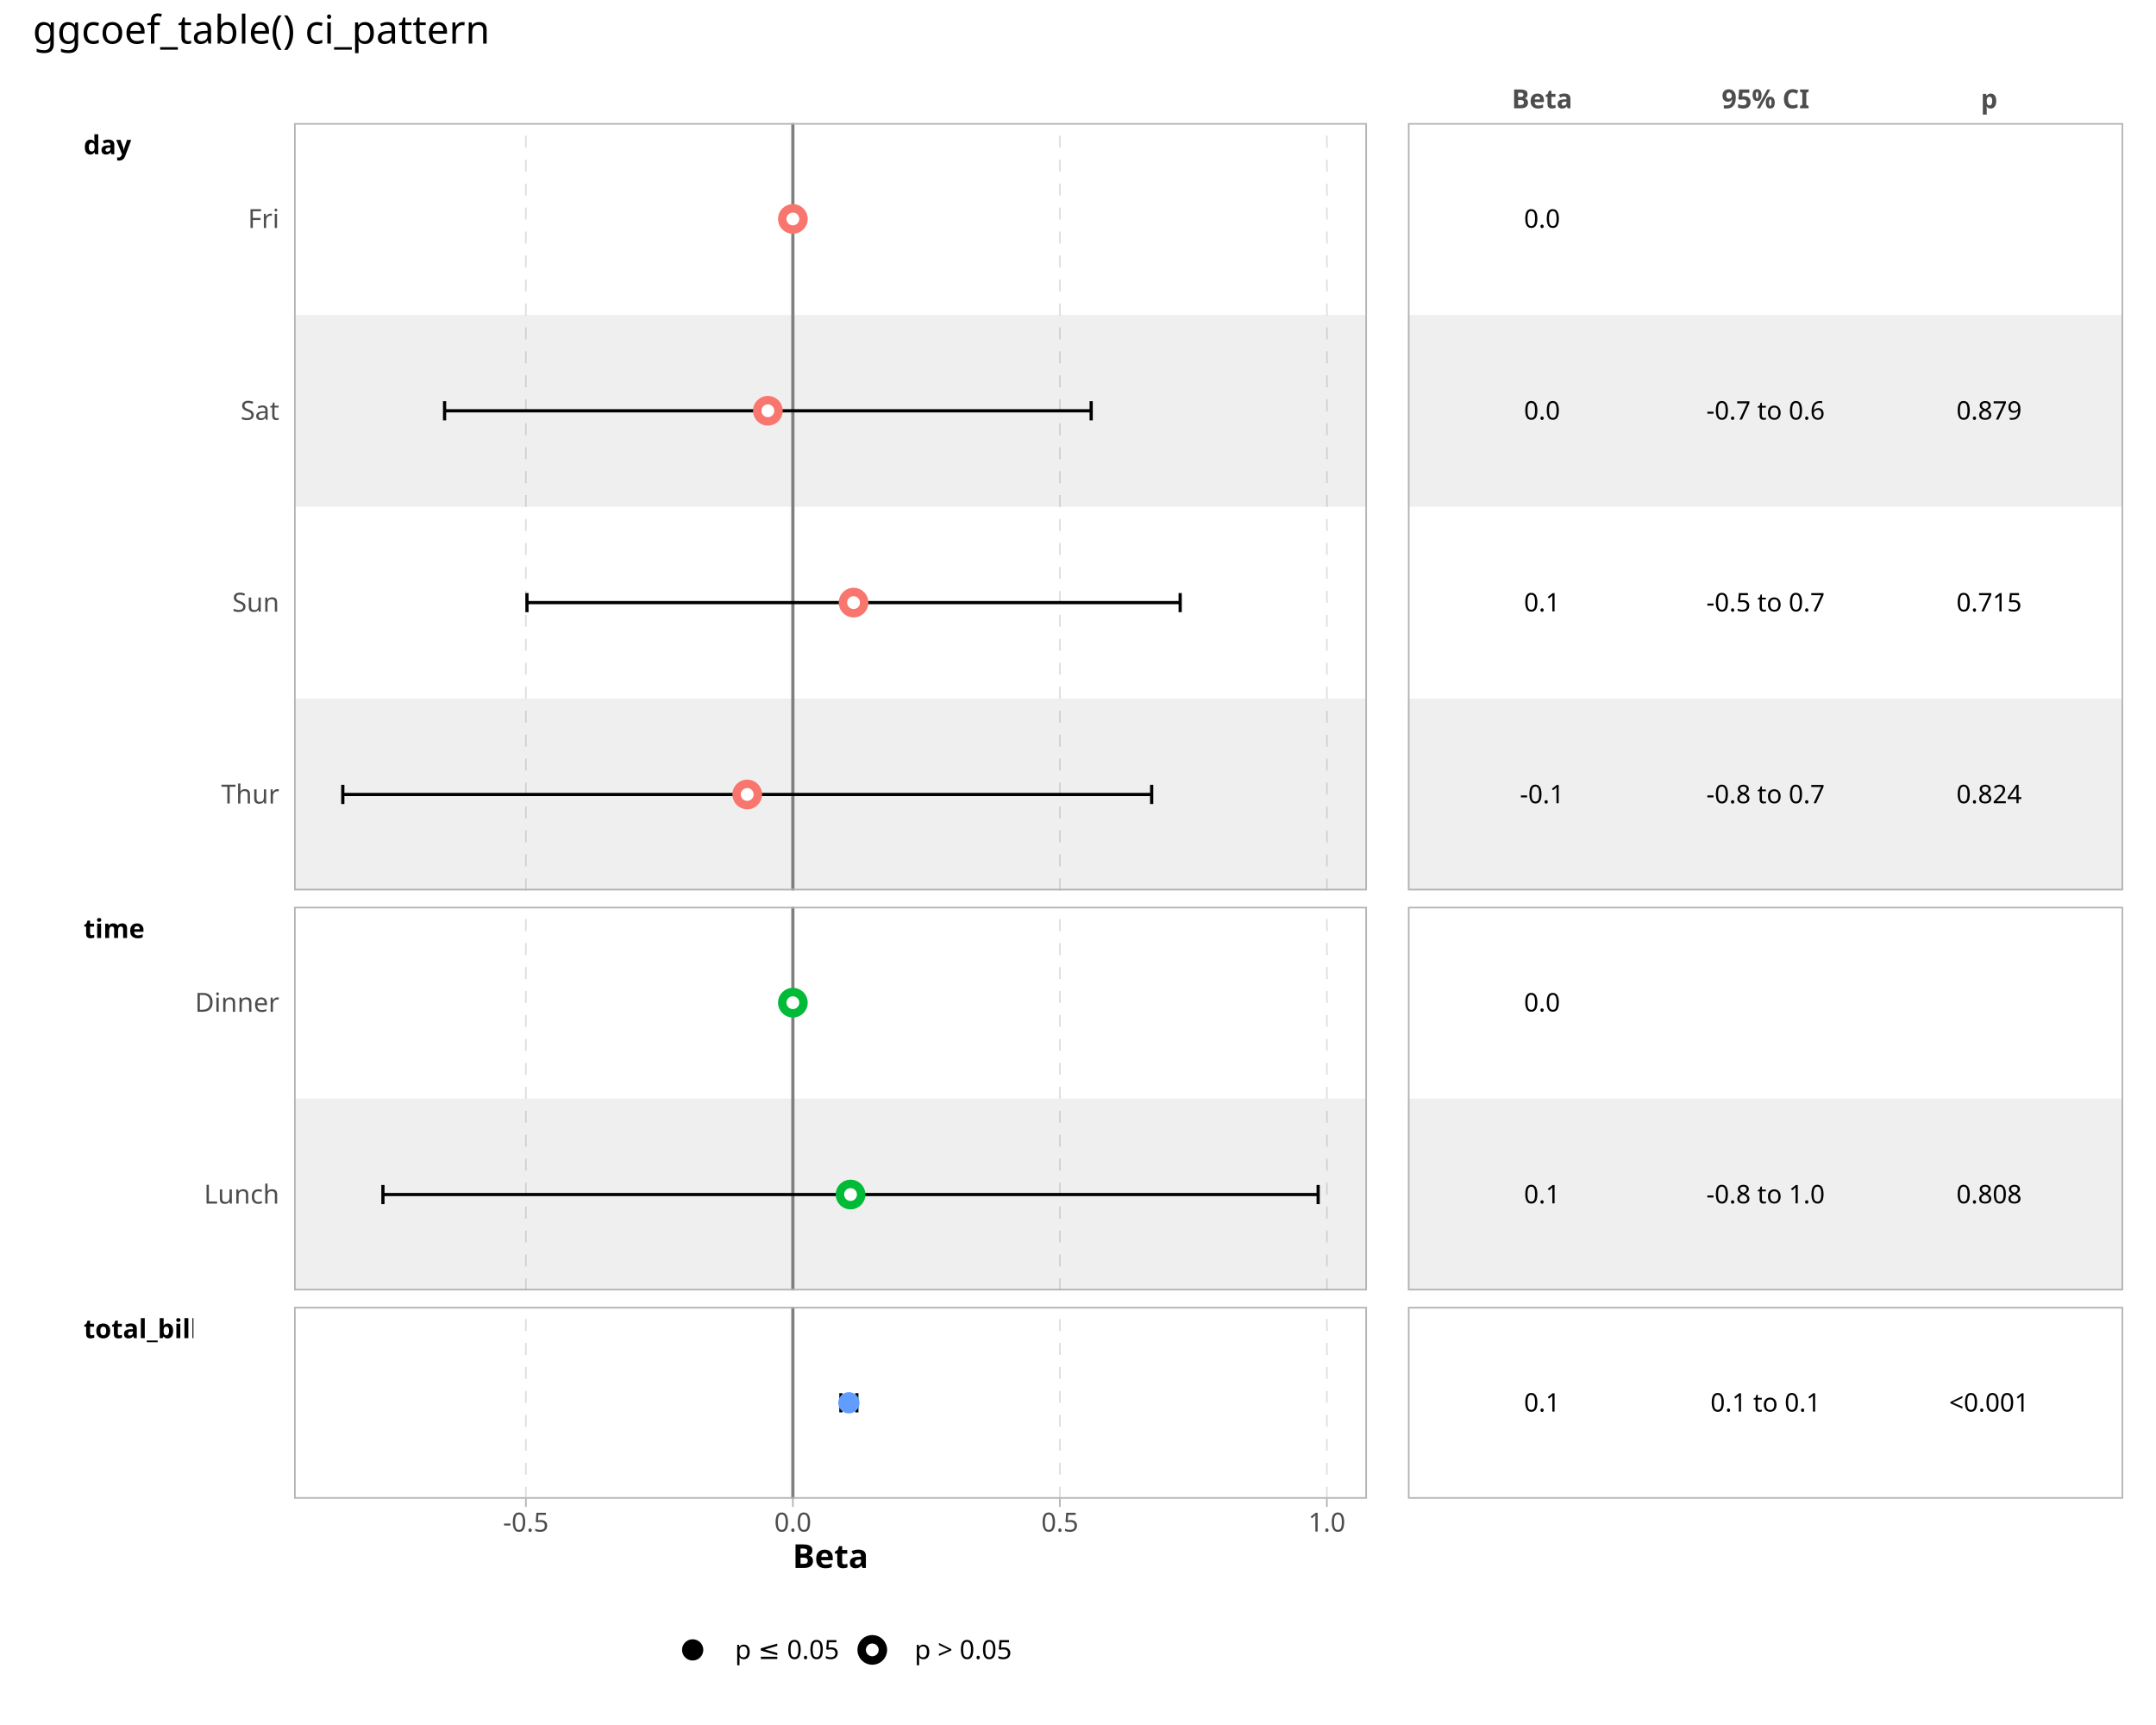
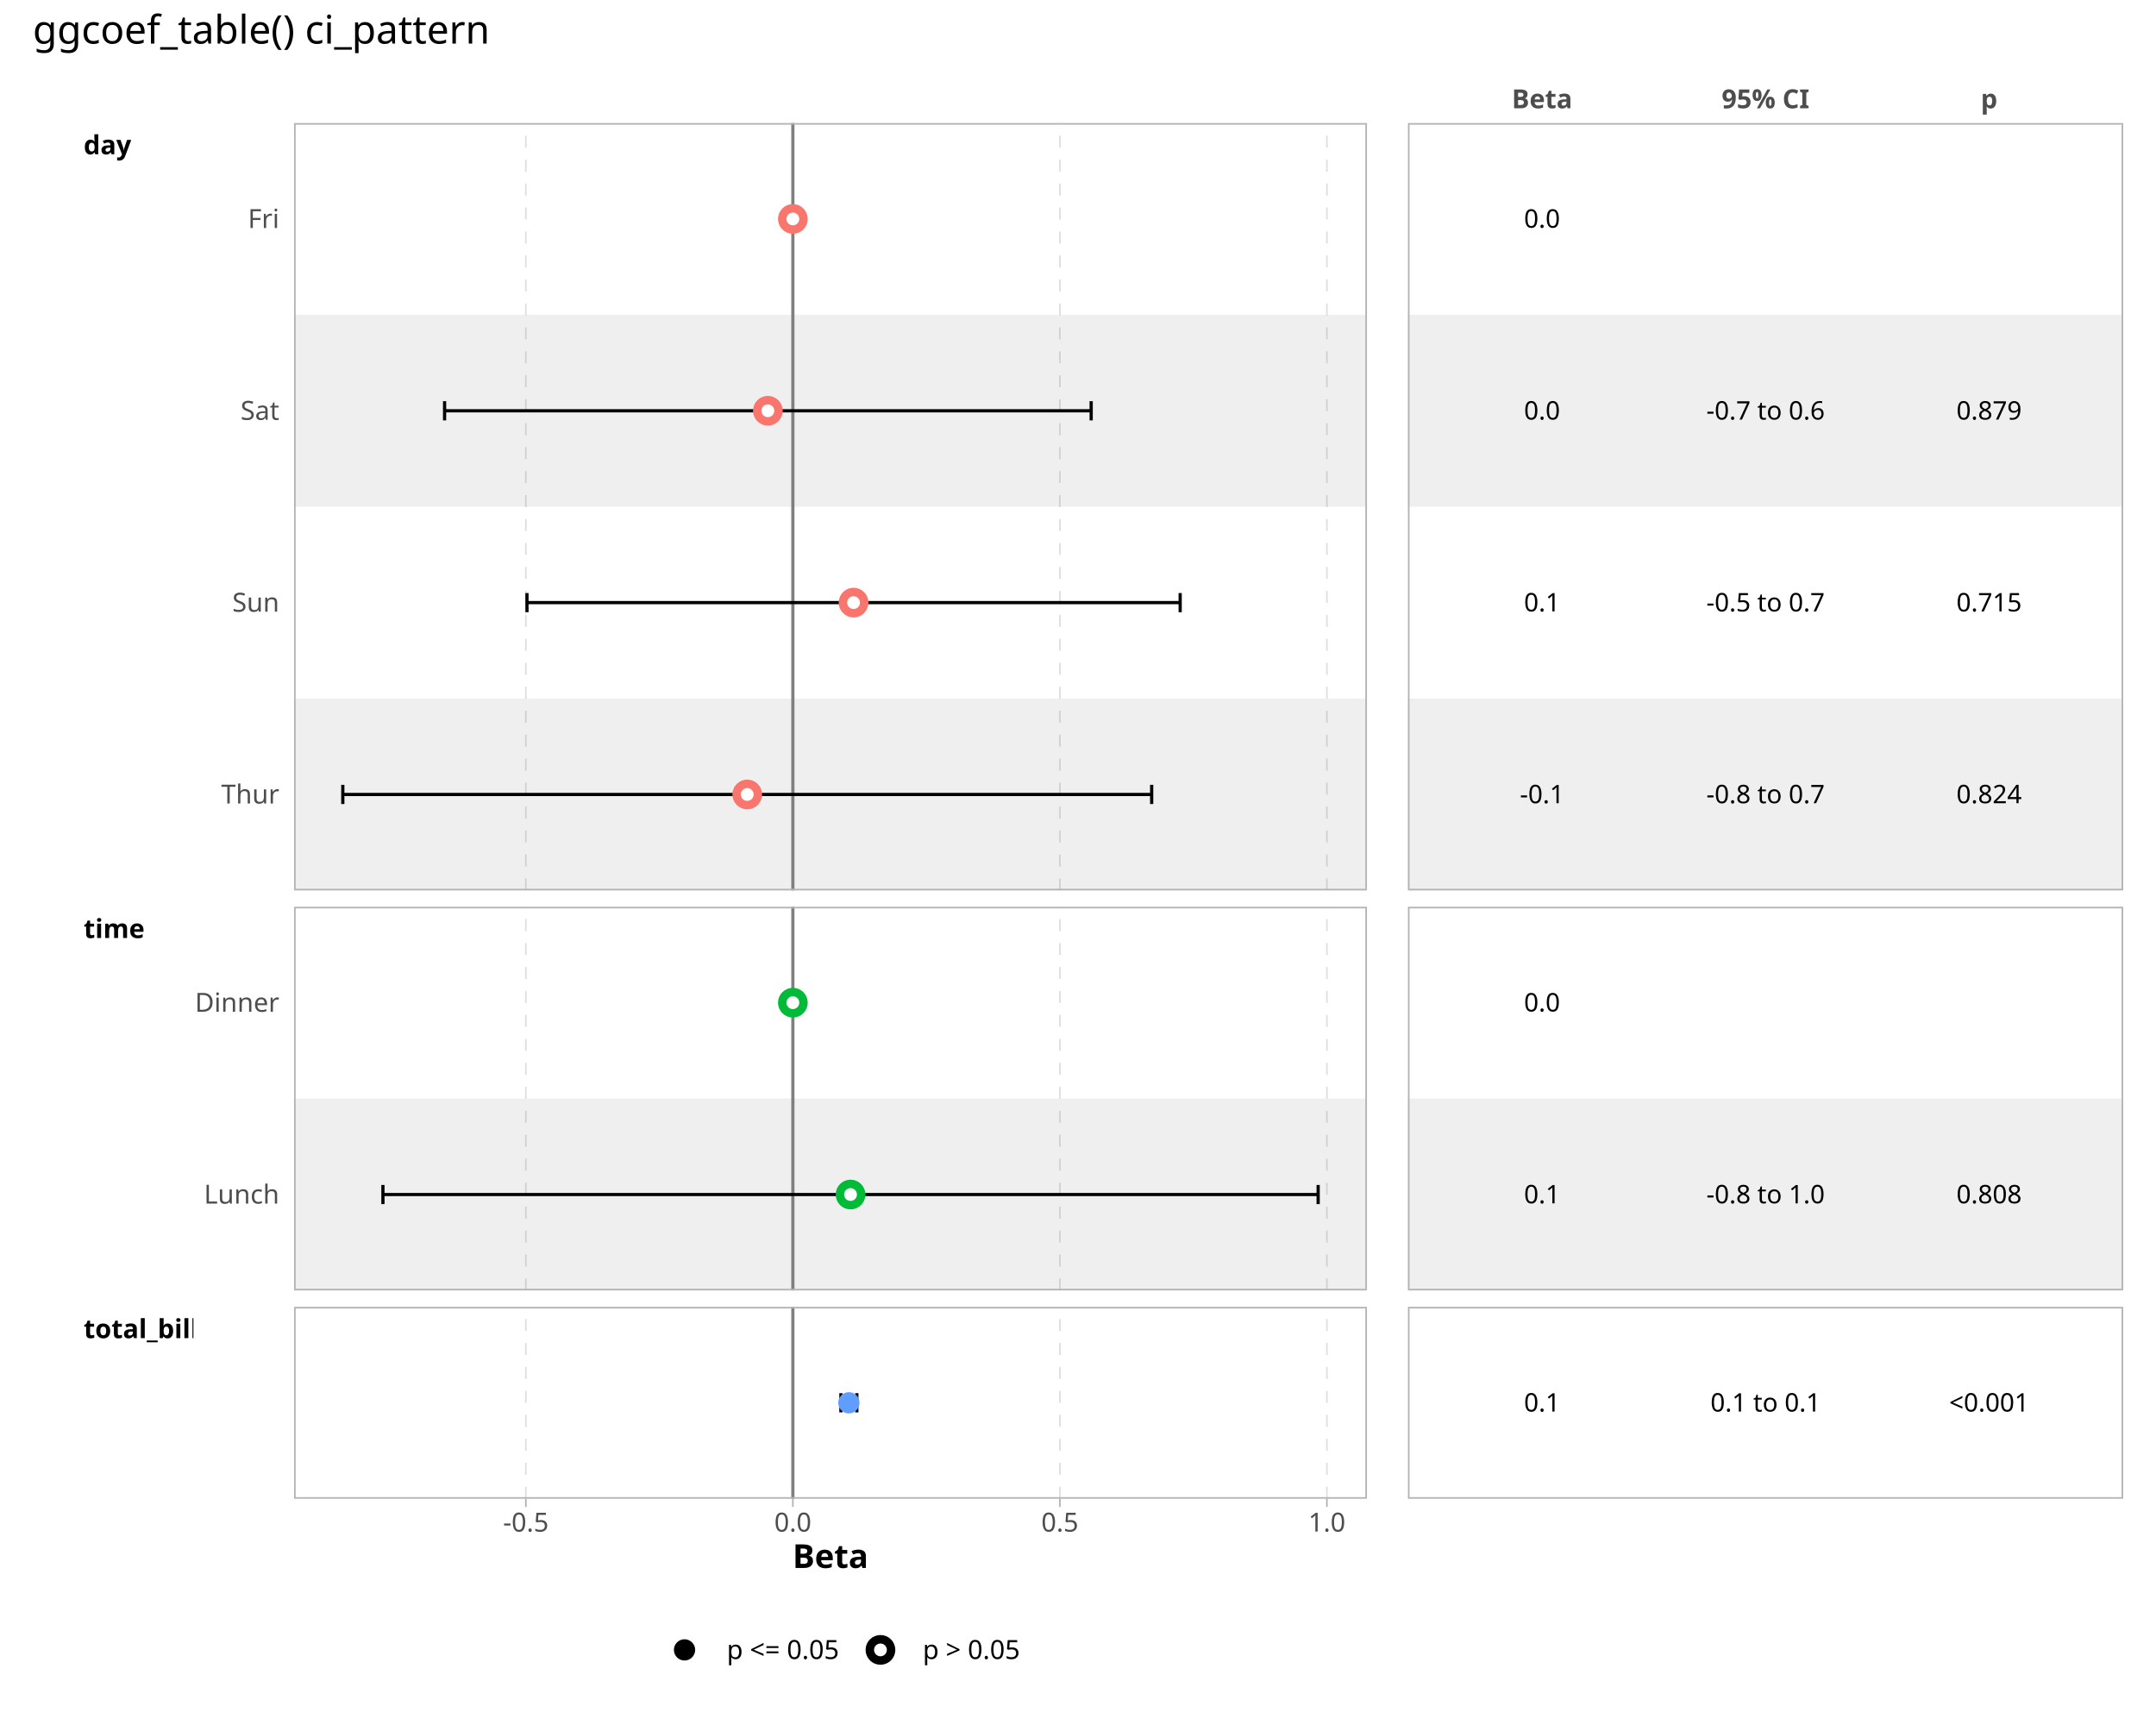
<svg xmlns="http://www.w3.org/2000/svg" class="svglite" data-engine-version="2.0" width="720.00pt" height="576.00pt" viewBox="0 0 720.00 576.00">
  <defs>
    <style type="text/css">
    .svglite line, .svglite polyline, .svglite polygon, .svglite path, .svglite rect, .svglite circle {
      fill: none;
      stroke: #000000;
      stroke-linecap: round;
      stroke-linejoin: round;
      stroke-miterlimit: 10.00;
    }
  </style>
  </defs>
  <rect width="100%" height="100%" style="stroke: none; fill: #FFFFFF;" />
  <defs>
    <clipPath id="cpMC4wMHw3MjAuMDB8MC4wMHw1NzYuMDA=">
      <rect x="0.00" y="0.00" width="720.00" height="576.00" />
    </clipPath>
  </defs>
  <g clip-path="url(#cpMC4wMHw3MjAuMDB8MC4wMHw1NzYuMDA=)">
    <rect x="0.00" y="0.00" width="720.00" height="576.00" style="stroke-width: 1.07; stroke: #FFFFFF; fill: #FFFFFF;" />
  </g>
  <defs>
    <clipPath id="cpOTguMjB8NzA5LjA0fDQxLjA4fDUwMC40NA==">
      <rect x="98.20" y="41.08" width="610.84" height="459.36" />
    </clipPath>
  </defs>
  <g clip-path="url(#cpOTguMjB8NzA5LjA0fDQxLjA4fDUwMC40NA==)">
</g>
  <g clip-path="url(#cpMC4wMHw3MjAuMDB8MC4wMHw1NzYuMDA=)">
</g>
  <defs>
    <clipPath id="cpNS40OHw0NjEuOTZ8MjIuNzh8NTcwLjUy">
      <rect x="5.48" y="22.78" width="456.48" height="547.74" />
    </clipPath>
  </defs>
  <g clip-path="url(#cpNS40OHw0NjEuOTZ8MjIuNzh8NTcwLjUy)">
    <rect x="5.48" y="22.78" width="456.48" height="547.74" style="stroke-width: 1.07; stroke: #FFFFFF; fill: #FFFFFF;" />
  </g>
  <g clip-path="url(#cpMC4wMHw3MjAuMDB8MC4wMHw1NzYuMDA=)">
</g>
  <defs>
    <clipPath id="cpOTguMjB8NDU2LjQ4fDQxLjA4fDI5Ny4zMQ==">
      <rect x="98.20" y="41.08" width="358.29" height="256.23" />
    </clipPath>
  </defs>
  <g clip-path="url(#cpOTguMjB8NDU2LjQ4fDQxLjA4fDI5Ny4zMQ==)">
    <rect x="98.20" y="41.08" width="358.29" height="256.23" style="stroke-width: 1.07; stroke: none; fill: #FFFFFF;" />
    <polyline points="175.61,297.31 175.61,41.08 " style="stroke-width: 0.53; stroke: #DEDEDE; stroke-dasharray: 4.00,4.00; stroke-linecap: butt;" />
    <polyline points="264.78,297.31 264.78,41.08 " style="stroke-width: 0.53; stroke: #DEDEDE; stroke-dasharray: 4.00,4.00; stroke-linecap: butt;" />
    <polyline points="353.95,297.31 353.95,41.08 " style="stroke-width: 0.53; stroke: #DEDEDE; stroke-dasharray: 4.00,4.00; stroke-linecap: butt;" />
    <polyline points="443.12,297.31 443.12,41.08 " style="stroke-width: 0.53; stroke: #DEDEDE; stroke-dasharray: 4.00,4.00; stroke-linecap: butt;" />
    <rect x="98.20" y="233.25" width="358.29" height="64.06" style="stroke-width: 1.07; stroke: none; stroke-linecap: butt; stroke-linejoin: miter; fill: #111111; fill-opacity: 0.067;" />
    <rect x="98.20" y="169.19" width="358.29" height="64.06" style="stroke-width: 1.07; stroke: none; stroke-linecap: butt; stroke-linejoin: miter;" />
    <rect x="98.20" y="105.13" width="358.29" height="64.06" style="stroke-width: 1.07; stroke: none; stroke-linecap: butt; stroke-linejoin: miter; fill: #111111; fill-opacity: 0.067;" />
    <rect x="98.20" y="41.08" width="358.29" height="64.06" style="stroke-width: 1.07; stroke: none; stroke-linecap: butt; stroke-linejoin: miter;" />
    <line x1="264.78" y1="297.31" x2="264.78" y2="41.08" style="stroke-width: 1.07; stroke: #7F7F7F; stroke-linecap: butt;" />
    <polyline points="364.40,140.37 364.40,133.96 " style="stroke-width: 1.07; stroke-linecap: butt;" />
    <polyline points="364.40,137.16 148.47,137.16 " style="stroke-width: 1.07; stroke-linecap: butt;" />
    <polyline points="148.47,140.37 148.47,133.96 " style="stroke-width: 1.07; stroke-linecap: butt;" />
    <polyline points="394.12,204.42 394.12,198.02 " style="stroke-width: 1.07; stroke-linecap: butt;" />
    <polyline points="394.12,201.22 175.98,201.22 " style="stroke-width: 1.07; stroke-linecap: butt;" />
    <polyline points="175.98,204.42 175.98,198.02 " style="stroke-width: 1.07; stroke-linecap: butt;" />
    <polyline points="384.60,268.48 384.60,262.07 " style="stroke-width: 1.07; stroke-linecap: butt;" />
    <polyline points="384.60,265.28 114.48,265.28 " style="stroke-width: 1.07; stroke-linecap: butt;" />
    <polyline points="114.48,268.48 114.48,262.07 " style="stroke-width: 1.07; stroke-linecap: butt;" />
    <circle cx="264.78" cy="73.11" r="3.55" style="stroke-width: 2.83; stroke: #F8766D; fill: #FFFFFF;" />
    <circle cx="256.43" cy="137.16" r="3.55" style="stroke-width: 2.83; stroke: #F8766D; fill: #FFFFFF;" />
    <circle cx="285.05" cy="201.22" r="3.55" style="stroke-width: 2.83; stroke: #F8766D; fill: #FFFFFF;" />
    <circle cx="249.54" cy="265.28" r="3.55" style="stroke-width: 2.83; stroke: #F8766D; fill: #FFFFFF;" />
    <rect x="98.20" y="41.08" width="358.29" height="256.23" style="stroke-width: 1.07; stroke: #B3B3B3;" />
  </g>
  <g clip-path="url(#cpMC4wMHw3MjAuMDB8MC4wMHw1NzYuMDA=)">
</g>
  <defs>
    <clipPath id="cpOTguMjB8NDU2LjQ4fDMwMi43OHw0MzAuOTA=">
      <rect x="98.20" y="302.78" width="358.29" height="128.11" />
    </clipPath>
  </defs>
  <g clip-path="url(#cpOTguMjB8NDU2LjQ4fDMwMi43OHw0MzAuOTA=)">
    <rect x="98.20" y="302.78" width="358.29" height="128.11" style="stroke-width: 1.07; stroke: none; fill: #FFFFFF;" />
    <polyline points="175.61,430.90 175.61,302.78 " style="stroke-width: 0.53; stroke: #DEDEDE; stroke-dasharray: 4.00,4.00; stroke-linecap: butt;" />
    <polyline points="264.78,430.90 264.78,302.78 " style="stroke-width: 0.53; stroke: #DEDEDE; stroke-dasharray: 4.00,4.00; stroke-linecap: butt;" />
    <polyline points="353.95,430.90 353.95,302.78 " style="stroke-width: 0.53; stroke: #DEDEDE; stroke-dasharray: 4.00,4.00; stroke-linecap: butt;" />
    <polyline points="443.12,430.90 443.12,302.78 " style="stroke-width: 0.53; stroke: #DEDEDE; stroke-dasharray: 4.00,4.00; stroke-linecap: butt;" />
    <rect x="98.20" y="366.84" width="358.29" height="64.06" style="stroke-width: 1.07; stroke: none; stroke-linecap: butt; stroke-linejoin: miter; fill: #111111; fill-opacity: 0.067;" />
    <rect x="98.20" y="302.78" width="358.29" height="64.06" style="stroke-width: 1.07; stroke: none; stroke-linecap: butt; stroke-linejoin: miter;" />
    <line x1="264.78" y1="430.90" x2="264.78" y2="302.78" style="stroke-width: 1.07; stroke: #7F7F7F; stroke-linecap: butt;" />
    <polyline points="440.20,402.07 440.20,395.67 " style="stroke-width: 1.07; stroke-linecap: butt;" />
    <polyline points="440.20,398.87 127.88,398.87 " style="stroke-width: 1.07; stroke-linecap: butt;" />
    <polyline points="127.88,402.07 127.88,395.67 " style="stroke-width: 1.07; stroke-linecap: butt;" />
    <circle cx="264.78" cy="334.81" r="3.55" style="stroke-width: 2.83; stroke: #00BA38; fill: #FFFFFF;" />
    <circle cx="284.04" cy="398.87" r="3.55" style="stroke-width: 2.83; stroke: #00BA38; fill: #FFFFFF;" />
    <rect x="98.20" y="302.78" width="358.29" height="128.11" style="stroke-width: 1.07; stroke: #B3B3B3;" />
  </g>
  <g clip-path="url(#cpMC4wMHw3MjAuMDB8MC4wMHw1NzYuMDA=)">
</g>
  <defs>
    <clipPath id="cpOTguMjB8NDU2LjQ4fDQzNi4zOHw1MDAuNDQ=">
      <rect x="98.20" y="436.38" width="358.29" height="64.06" />
    </clipPath>
  </defs>
  <g clip-path="url(#cpOTguMjB8NDU2LjQ4fDQzNi4zOHw1MDAuNDQ=)">
    <rect x="98.20" y="436.38" width="358.29" height="64.06" style="stroke-width: 1.07; stroke: none; fill: #FFFFFF;" />
    <polyline points="175.61,500.44 175.61,436.38 " style="stroke-width: 0.53; stroke: #DEDEDE; stroke-dasharray: 4.00,4.00; stroke-linecap: butt;" />
    <polyline points="264.78,500.44 264.78,436.38 " style="stroke-width: 0.53; stroke: #DEDEDE; stroke-dasharray: 4.00,4.00; stroke-linecap: butt;" />
    <polyline points="353.95,500.44 353.95,436.38 " style="stroke-width: 0.53; stroke: #DEDEDE; stroke-dasharray: 4.00,4.00; stroke-linecap: butt;" />
    <polyline points="443.12,500.44 443.12,436.38 " style="stroke-width: 0.53; stroke: #DEDEDE; stroke-dasharray: 4.00,4.00; stroke-linecap: butt;" />
    <rect x="98.20" y="436.38" width="358.29" height="64.06" style="stroke-width: 1.07; stroke: none; stroke-linecap: butt; stroke-linejoin: miter;" />
    <line x1="264.78" y1="500.44" x2="264.78" y2="436.38" style="stroke-width: 1.07; stroke: #7F7F7F; stroke-linecap: butt;" />
    <polyline points="286.14,471.61 286.14,465.20 " style="stroke-width: 1.07; stroke-linecap: butt;" />
    <polyline points="286.14,468.41 280.82,468.41 " style="stroke-width: 1.07; stroke-linecap: butt;" />
    <polyline points="280.82,471.61 280.82,465.20 " style="stroke-width: 1.07; stroke-linecap: butt;" />
    <circle cx="283.48" cy="468.41" r="3.55" style="stroke-width: 2.83; stroke: none; fill: #619CFF;" />
    <rect x="98.20" y="436.38" width="358.29" height="64.06" style="stroke-width: 1.07; stroke: #B3B3B3;" />
  </g>
  <g clip-path="url(#cpMC4wMHw3MjAuMDB8MC4wMHw1NzYuMDA=)">
</g>
  <defs>
    <clipPath id="cpMjMuNTV8NjQuNjB8NDEuMDh8Mjk3LjMx">
      <rect x="23.55" y="41.08" width="41.05" height="256.23" />
    </clipPath>
  </defs>
  <g clip-path="url(#cpMjMuNTV8NjQuNjB8NDEuMDh8Mjk3LjMx)">
    <text x="27.94" y="51.52" style="font-size: 8.80px; font-weight: bold; font-family: sans;" textLength="14.19px" lengthAdjust="spacingAndGlyphs">day</text>
  </g>
  <g clip-path="url(#cpMC4wMHw3MjAuMDB8MC4wMHw1NzYuMDA=)">
</g>
  <defs>
    <clipPath id="cpMjMuNTV8NjQuNjB8MzAyLjc4fDQzMC45MA==">
      <rect x="23.55" y="302.78" width="41.05" height="128.11" />
    </clipPath>
  </defs>
  <g clip-path="url(#cpMjMuNTV8NjQuNjB8MzAyLjc4fDQzMC45MA==)">
    <text x="27.94" y="313.22" style="font-size: 8.80px; font-weight: bold; font-family: sans;" textLength="16.63px" lengthAdjust="spacingAndGlyphs">time</text>
  </g>
  <g clip-path="url(#cpMC4wMHw3MjAuMDB8MC4wMHw1NzYuMDA=)">
</g>
  <defs>
    <clipPath id="cpMjMuNTV8NjQuNjB8NDM2LjM4fDUwMC40NA==">
      <rect x="23.55" y="436.38" width="41.05" height="64.06" />
    </clipPath>
  </defs>
  <g clip-path="url(#cpMjMuNTV8NjQuNjB8NDM2LjM4fDUwMC40NA==)">
    <text x="27.94" y="446.82" style="font-size: 8.80px; font-weight: bold; font-family: sans;" textLength="32.28px" lengthAdjust="spacingAndGlyphs">total_bill</text>
  </g>
  <g clip-path="url(#cpMC4wMHw3MjAuMDB8MC4wMHw1NzYuMDA=)">
    <polyline points="175.61,503.17 175.61,500.44 " style="stroke-width: 0.53; stroke: #B3B3B3; stroke-linecap: butt;" />
    <polyline points="264.78,503.17 264.78,500.44 " style="stroke-width: 0.53; stroke: #B3B3B3; stroke-linecap: butt;" />
    <polyline points="353.95,503.17 353.95,500.44 " style="stroke-width: 0.53; stroke: #B3B3B3; stroke-linecap: butt;" />
    <polyline points="443.12,503.17 443.12,500.44 " style="stroke-width: 0.53; stroke: #B3B3B3; stroke-linecap: butt;" />
    <text x="175.61" y="511.42" text-anchor="middle" style="font-size: 8.80px; fill: #4D4D4D; font-family: sans;" textLength="15.16px" lengthAdjust="spacingAndGlyphs">-0.5</text>
    <text x="264.78" y="511.42" text-anchor="middle" style="font-size: 8.80px; fill: #4D4D4D; font-family: sans;" textLength="12.23px" lengthAdjust="spacingAndGlyphs">0.0</text>
    <text x="353.95" y="511.42" text-anchor="middle" style="font-size: 8.80px; fill: #4D4D4D; font-family: sans;" textLength="12.23px" lengthAdjust="spacingAndGlyphs">0.5</text>
    <text x="443.12" y="511.42" text-anchor="middle" style="font-size: 8.80px; fill: #4D4D4D; font-family: sans;" textLength="12.23px" lengthAdjust="spacingAndGlyphs">1.0</text>
    <text x="93.27" y="268.30" text-anchor="end" style="font-size: 8.80px; fill: #4D4D4D; font-family: sans;" textLength="18.09px" lengthAdjust="spacingAndGlyphs">Thur</text>
    <text x="93.27" y="204.25" text-anchor="end" style="font-size: 8.80px; fill: #4D4D4D; font-family: sans;" textLength="15.66px" lengthAdjust="spacingAndGlyphs">Sun</text>
    <text x="93.27" y="140.19" text-anchor="end" style="font-size: 8.80px; fill: #4D4D4D; font-family: sans;" textLength="13.21px" lengthAdjust="spacingAndGlyphs">Sat</text>
    <text x="93.27" y="76.13" text-anchor="end" style="font-size: 8.80px; fill: #4D4D4D; font-family: sans;" textLength="10.26px" lengthAdjust="spacingAndGlyphs">Fri</text>
    <text x="93.27" y="401.90" text-anchor="end" style="font-size: 8.80px; fill: #4D4D4D; font-family: sans;" textLength="23.98px" lengthAdjust="spacingAndGlyphs">Lunch</text>
    <text x="93.27" y="337.84" text-anchor="end" style="font-size: 8.80px; fill: #4D4D4D; font-family: sans;" textLength="25.92px" lengthAdjust="spacingAndGlyphs">Dinner</text>
    <text x="277.34" y="523.56" text-anchor="middle" style="font-size: 11.00px; font-weight: bold; font-family: sans;" textLength="22.63px" lengthAdjust="spacingAndGlyphs">Beta</text>
-     <rect x="211.72" y="536.80" width="131.23" height="28.24" style="stroke-width: 1.07; stroke: none; fill: #FFFFFF;" />
-     <rect x="222.68" y="542.28" width="17.28" height="17.28" style="stroke-width: 1.07; stroke: none; fill: #FFFFFF;" />
-     <circle cx="231.32" cy="550.92" r="3.55" style="stroke-width: 2.83; stroke: none; fill: #000000;" />
-     <rect x="282.66" y="542.28" width="17.28" height="17.28" style="stroke-width: 1.07; stroke: none; fill: #FFFFFF;" />
-     <circle cx="291.30" cy="550.92" r="3.55" style="stroke-width: 2.83; fill: #FFFFFF;" />
-     <text x="245.44" y="553.95" style="font-size: 8.80px; font-family: sans;" textLength="31.74px" lengthAdjust="spacingAndGlyphs">p ≤ 0.05</text>
-     <text x="305.42" y="553.95" style="font-size: 8.80px; font-family: sans;" textLength="32.05px" lengthAdjust="spacingAndGlyphs">p &gt; 0.05</text>
+     <rect x="209.00" y="536.80" width="136.69" height="28.24" style="stroke-width: 1.07; stroke: none; fill: #FFFFFF;" />
+     <rect x="219.96" y="542.28" width="17.28" height="17.28" style="stroke-width: 1.07; stroke: none; fill: #FFFFFF;" />
+     <circle cx="228.60" cy="550.92" r="3.55" style="stroke-width: 2.83; stroke: none; fill: #000000;" />
+     <rect x="285.39" y="542.28" width="17.28" height="17.28" style="stroke-width: 1.07; stroke: none; fill: #FFFFFF;" />
+     <circle cx="294.03" cy="550.92" r="3.55" style="stroke-width: 2.83; fill: #FFFFFF;" />
+     <text x="242.71" y="553.95" style="font-size: 8.80px; font-family: sans;" textLength="37.20px" lengthAdjust="spacingAndGlyphs">p &lt;= 0.05</text>
+     <text x="308.15" y="553.95" style="font-size: 8.80px; font-family: sans;" textLength="32.05px" lengthAdjust="spacingAndGlyphs">p &gt; 0.05</text>
  </g>
  <defs>
    <clipPath id="cpNDYxLjk2fDcxNC41MnwyMi43OHw1NzAuNTI=">
      <rect x="461.96" y="22.78" width="252.56" height="547.74" />
    </clipPath>
  </defs>
  <g clip-path="url(#cpNDYxLjk2fDcxNC41MnwyMi43OHw1NzAuNTI=)">
    <rect x="461.96" y="22.78" width="252.56" height="547.74" style="stroke-width: 1.07; stroke: #FFFFFF; fill: #FFFFFF;" />
  </g>
  <g clip-path="url(#cpMC4wMHw3MjAuMDB8MC4wMHw1NzYuMDA=)">
</g>
  <defs>
    <clipPath id="cpNDcwLjE4fDcwOS4wNHw0MS4wOHwyOTcuMzE=">
      <rect x="470.18" y="41.08" width="238.86" height="256.23" />
    </clipPath>
  </defs>
  <g clip-path="url(#cpNDcwLjE4fDcwOS4wNHw0MS4wOHwyOTcuMzE=)">
    <rect x="470.18" y="41.08" width="238.86" height="256.23" style="stroke-width: 1.07; stroke: none; fill: #FFFFFF;" />
    <text x="514.97" y="76.04" text-anchor="middle" style="font-size: 8.54px; font-family: sans;" textLength="11.87px" lengthAdjust="spacingAndGlyphs">0.0</text>
    <text x="589.61" y="76.04" text-anchor="middle" style="font-size: 8.54px; font-family: sans;" textLength="2.37px" lengthAdjust="spacingAndGlyphs"> </text>
    <text x="514.97" y="140.10" text-anchor="middle" style="font-size: 8.54px; font-family: sans;" textLength="11.87px" lengthAdjust="spacingAndGlyphs">0.0</text>
    <text x="589.61" y="140.10" text-anchor="middle" style="font-size: 8.54px; font-family: sans;" textLength="38.44px" lengthAdjust="spacingAndGlyphs">-0.7 to 0.6</text>
    <text x="664.26" y="140.10" text-anchor="middle" style="font-size: 8.54px; font-family: sans;" textLength="21.36px" lengthAdjust="spacingAndGlyphs">0.879</text>
    <text x="514.97" y="204.16" text-anchor="middle" style="font-size: 8.54px; font-family: sans;" textLength="11.87px" lengthAdjust="spacingAndGlyphs">0.1</text>
    <text x="589.61" y="204.16" text-anchor="middle" style="font-size: 8.54px; font-family: sans;" textLength="38.44px" lengthAdjust="spacingAndGlyphs">-0.5 to 0.7</text>
    <text x="664.26" y="204.16" text-anchor="middle" style="font-size: 8.54px; font-family: sans;" textLength="21.36px" lengthAdjust="spacingAndGlyphs">0.715</text>
    <text x="514.97" y="268.21" text-anchor="middle" style="font-size: 8.54px; font-family: sans;" textLength="14.71px" lengthAdjust="spacingAndGlyphs">-0.1</text>
    <text x="589.61" y="268.21" text-anchor="middle" style="font-size: 8.54px; font-family: sans;" textLength="38.44px" lengthAdjust="spacingAndGlyphs">-0.8 to 0.7</text>
    <text x="664.26" y="268.21" text-anchor="middle" style="font-size: 8.54px; font-family: sans;" textLength="21.36px" lengthAdjust="spacingAndGlyphs">0.824</text>
    <rect x="470.18" y="233.25" width="238.86" height="64.06" style="stroke-width: 1.07; stroke: none; stroke-linecap: butt; stroke-linejoin: miter; fill: #111111; fill-opacity: 0.067;" />
    <rect x="470.18" y="169.19" width="238.86" height="64.06" style="stroke-width: 1.07; stroke: none; stroke-linecap: butt; stroke-linejoin: miter;" />
    <rect x="470.18" y="105.13" width="238.86" height="64.06" style="stroke-width: 1.07; stroke: none; stroke-linecap: butt; stroke-linejoin: miter; fill: #111111; fill-opacity: 0.067;" />
    <rect x="470.18" y="41.08" width="238.86" height="64.06" style="stroke-width: 1.07; stroke: none; stroke-linecap: butt; stroke-linejoin: miter;" />
    <rect x="470.18" y="41.08" width="238.86" height="256.23" style="stroke-width: 1.07; stroke: #B3B3B3;" />
  </g>
  <g clip-path="url(#cpMC4wMHw3MjAuMDB8MC4wMHw1NzYuMDA=)">
</g>
  <defs>
    <clipPath id="cpNDcwLjE4fDcwOS4wNHwzMDIuNzh8NDMwLjkw">
      <rect x="470.18" y="302.78" width="238.86" height="128.11" />
    </clipPath>
  </defs>
  <g clip-path="url(#cpNDcwLjE4fDcwOS4wNHwzMDIuNzh8NDMwLjkw)">
    <rect x="470.18" y="302.78" width="238.86" height="128.11" style="stroke-width: 1.07; stroke: none; fill: #FFFFFF;" />
    <text x="514.97" y="337.75" text-anchor="middle" style="font-size: 8.54px; font-family: sans;" textLength="11.87px" lengthAdjust="spacingAndGlyphs">0.0</text>
    <text x="589.61" y="337.75" text-anchor="middle" style="font-size: 8.54px; font-family: sans;" textLength="2.37px" lengthAdjust="spacingAndGlyphs"> </text>
    <text x="514.97" y="401.81" text-anchor="middle" style="font-size: 8.54px; font-family: sans;" textLength="11.87px" lengthAdjust="spacingAndGlyphs">0.1</text>
    <text x="589.61" y="401.81" text-anchor="middle" style="font-size: 8.54px; font-family: sans;" textLength="38.44px" lengthAdjust="spacingAndGlyphs">-0.8 to 1.0</text>
    <text x="664.26" y="401.81" text-anchor="middle" style="font-size: 8.54px; font-family: sans;" textLength="21.36px" lengthAdjust="spacingAndGlyphs">0.808</text>
    <rect x="470.18" y="366.84" width="238.86" height="64.06" style="stroke-width: 1.07; stroke: none; stroke-linecap: butt; stroke-linejoin: miter; fill: #111111; fill-opacity: 0.067;" />
    <rect x="470.18" y="302.78" width="238.86" height="64.06" style="stroke-width: 1.07; stroke: none; stroke-linecap: butt; stroke-linejoin: miter;" />
    <rect x="470.18" y="302.78" width="238.86" height="128.11" style="stroke-width: 1.07; stroke: #B3B3B3;" />
  </g>
  <g clip-path="url(#cpMC4wMHw3MjAuMDB8MC4wMHw1NzYuMDA=)">
</g>
  <defs>
    <clipPath id="cpNDcwLjE4fDcwOS4wNHw0MzYuMzh8NTAwLjQ0">
      <rect x="470.18" y="436.38" width="238.86" height="64.06" />
    </clipPath>
  </defs>
  <g clip-path="url(#cpNDcwLjE4fDcwOS4wNHw0MzYuMzh8NTAwLjQ0)">
    <rect x="470.18" y="436.38" width="238.86" height="64.06" style="stroke-width: 1.07; stroke: none; fill: #FFFFFF;" />
    <text x="514.97" y="471.34" text-anchor="middle" style="font-size: 8.54px; font-family: sans;" textLength="11.87px" lengthAdjust="spacingAndGlyphs">0.1</text>
    <text x="589.61" y="471.34" text-anchor="middle" style="font-size: 8.54px; font-family: sans;" textLength="35.59px" lengthAdjust="spacingAndGlyphs">0.1 to 0.1</text>
    <text x="664.26" y="471.34" text-anchor="middle" style="font-size: 8.54px; font-family: sans;" textLength="26.35px" lengthAdjust="spacingAndGlyphs">&lt;0.001</text>
    <rect x="470.18" y="436.38" width="238.86" height="64.06" style="stroke-width: 1.07; stroke: none; stroke-linecap: butt; stroke-linejoin: miter;" />
    <rect x="470.18" y="436.38" width="238.86" height="64.06" style="stroke-width: 1.07; stroke: #B3B3B3;" />
  </g>
  <g clip-path="url(#cpMC4wMHw3MjAuMDB8MC4wMHw1NzYuMDA=)">
</g>
  <defs>
    <clipPath id="cpNDcwLjE4fDQ3MC4xOHw0MS4wOHwyOTcuMzE=">
      <rect x="470.18" y="41.08" width="0.00" height="256.23" />
    </clipPath>
  </defs>
  <g clip-path="url(#cpNDcwLjE4fDQ3MC4xOHw0MS4wOHwyOTcuMzE=)">
</g>
  <g clip-path="url(#cpMC4wMHw3MjAuMDB8MC4wMHw1NzYuMDA=)">
</g>
  <defs>
    <clipPath id="cpNDcwLjE4fDQ3MC4xOHwzMDIuNzh8NDMwLjkw">
      <rect x="470.18" y="302.78" width="0.00" height="128.11" />
    </clipPath>
  </defs>
  <g clip-path="url(#cpNDcwLjE4fDQ3MC4xOHwzMDIuNzh8NDMwLjkw)">
</g>
  <g clip-path="url(#cpMC4wMHw3MjAuMDB8MC4wMHw1NzYuMDA=)">
</g>
  <defs>
    <clipPath id="cpNDcwLjE4fDQ3MC4xOHw0MzYuMzh8NTAwLjQ0">
      <rect x="470.18" y="436.38" width="0.00" height="64.06" />
    </clipPath>
  </defs>
  <g clip-path="url(#cpNDcwLjE4fDQ3MC4xOHw0MzYuMzh8NTAwLjQ0)">
</g>
  <g clip-path="url(#cpMC4wMHw3MjAuMDB8MC4wMHw1NzYuMDA=)">
    <text x="514.97" y="36.15" text-anchor="middle" style="font-size: 8.80px; font-weight: bold; fill: #4D4D4D; font-family: sans;" textLength="18.11px" lengthAdjust="spacingAndGlyphs">Beta</text>
    <text x="589.61" y="36.15" text-anchor="middle" style="font-size: 8.80px; font-weight: bold; fill: #4D4D4D; font-family: sans;" textLength="28.86px" lengthAdjust="spacingAndGlyphs">95% CI</text>
    <text x="664.26" y="36.15" text-anchor="middle" style="font-size: 8.80px; font-weight: bold; fill: #4D4D4D; font-family: sans;" textLength="4.89px" lengthAdjust="spacingAndGlyphs">p</text>
    <text x="10.96" y="14.56" style="font-size: 13.20px; font-family: sans;" textLength="146.04px" lengthAdjust="spacingAndGlyphs">ggcoef_table() ci_pattern</text>
  </g>
</svg>
